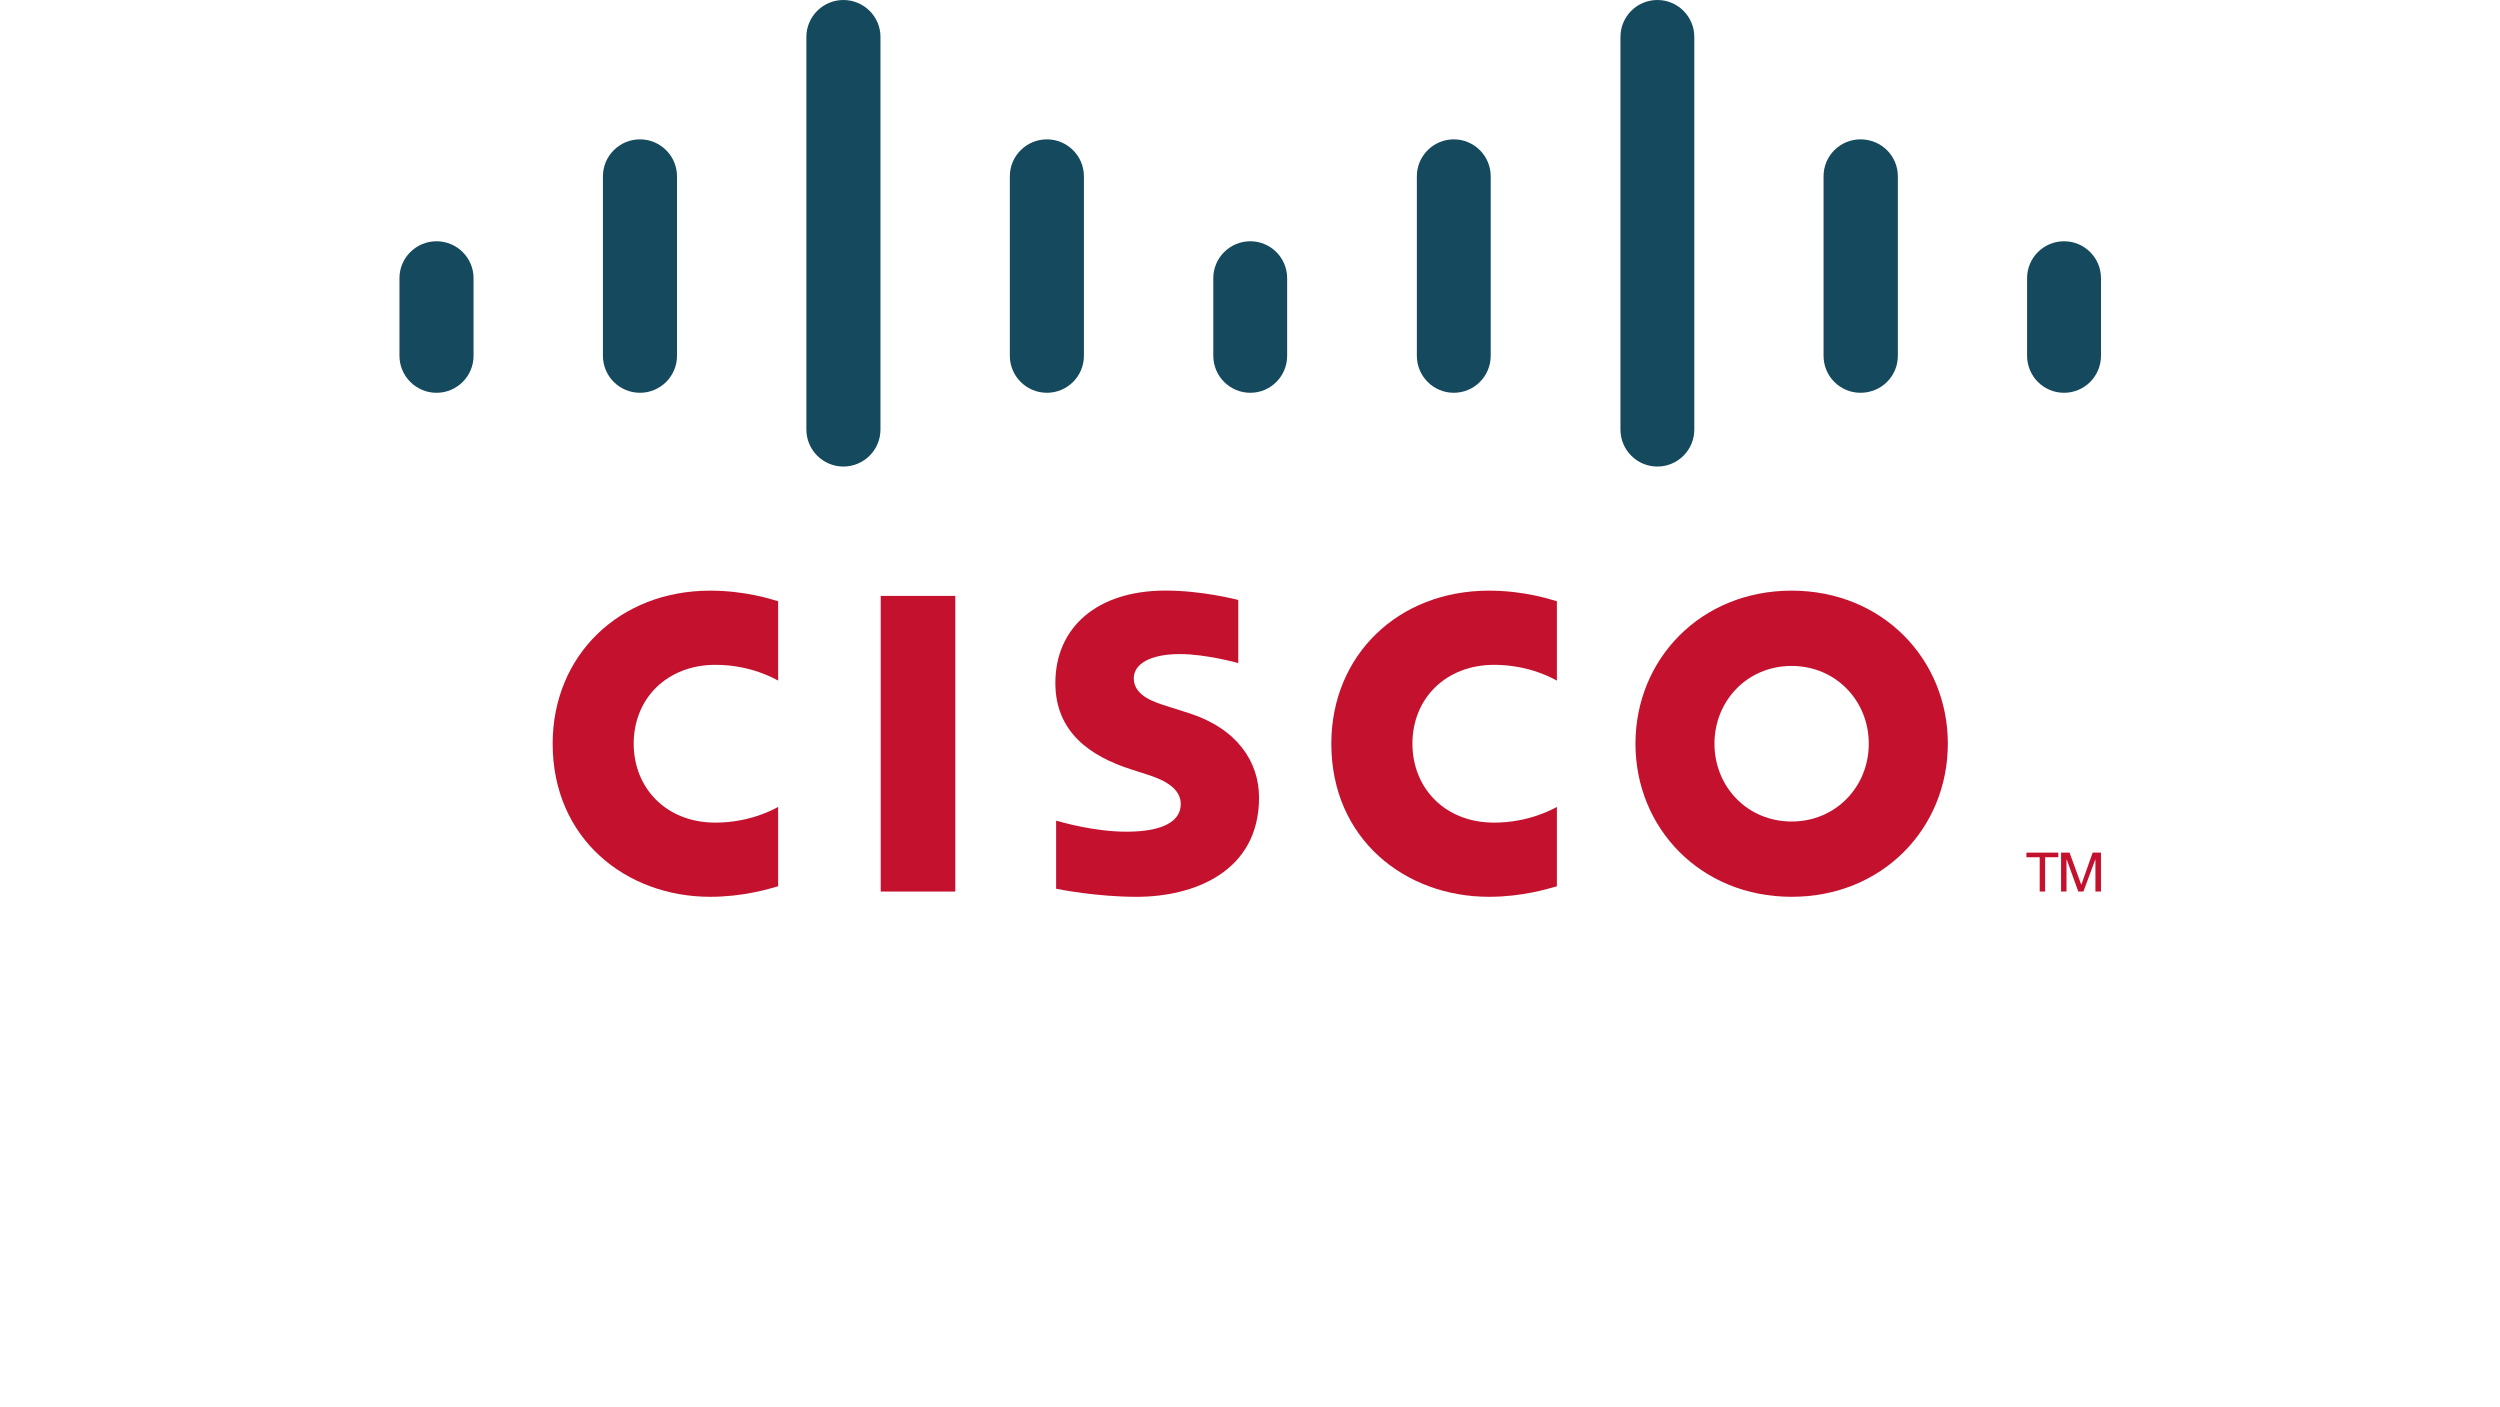
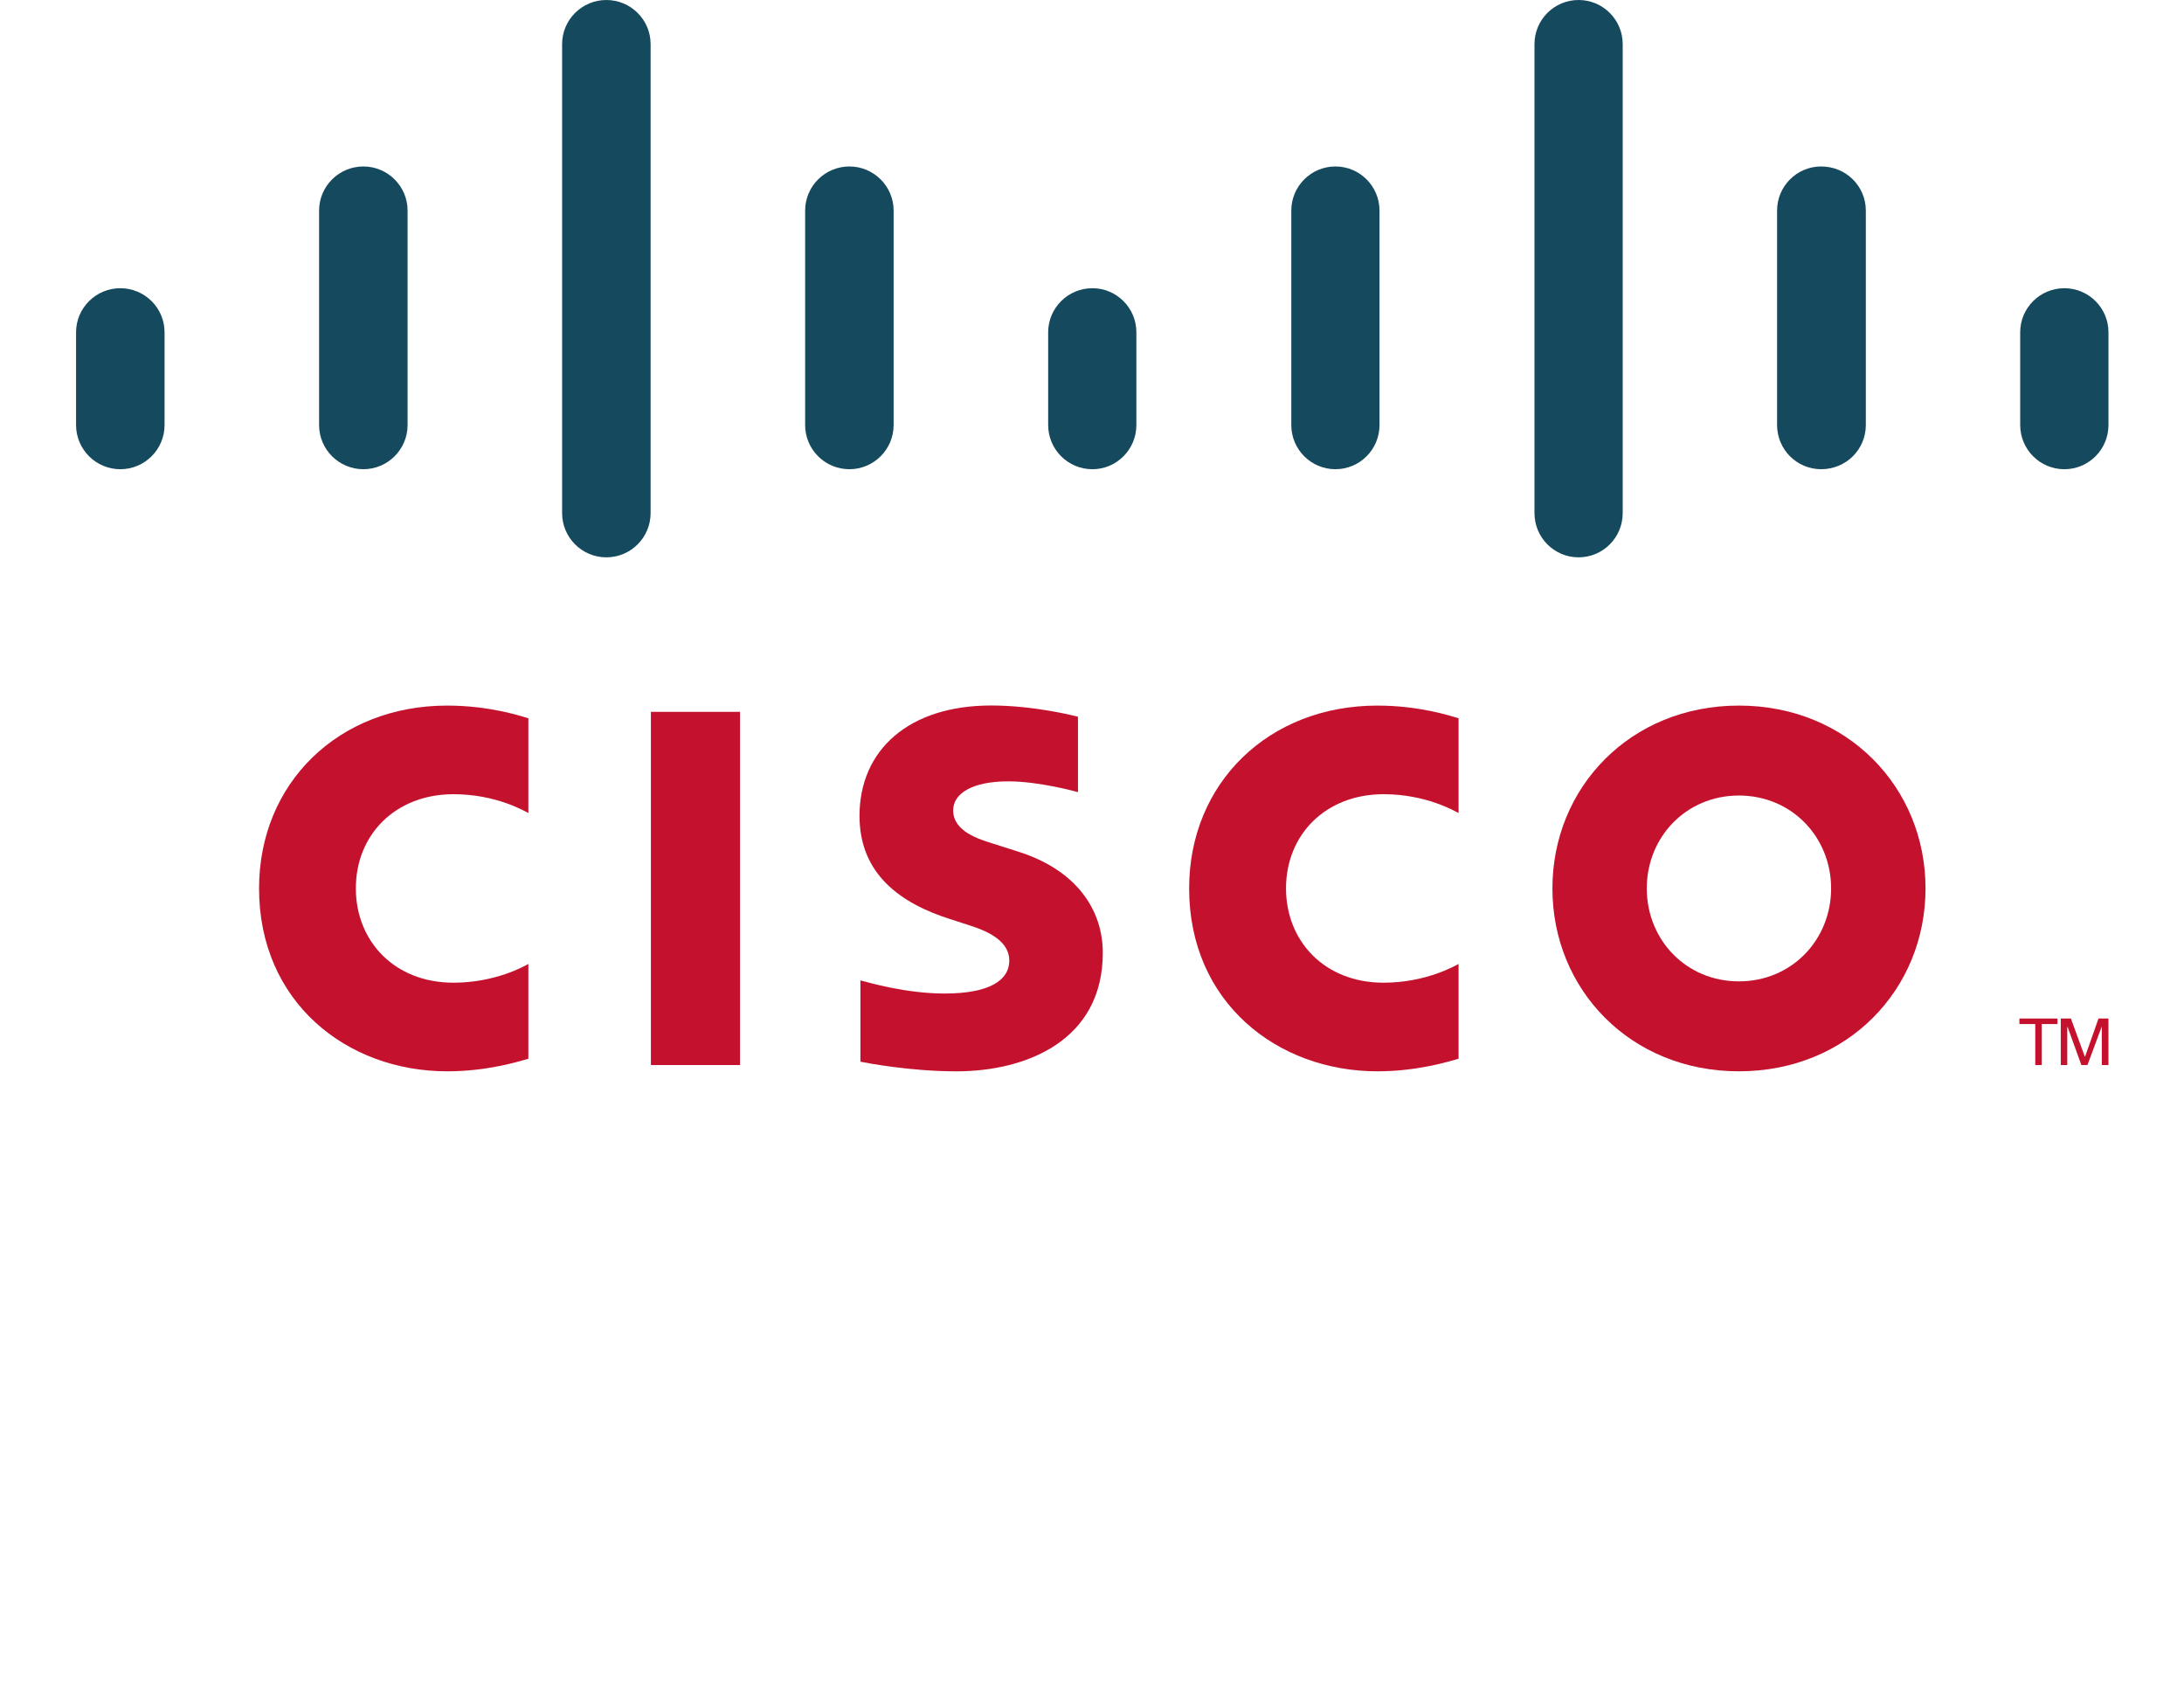
- <svg xmlns="http://www.w3.org/2000/svg" version="1.1" width="50px" height="28.13px" viewBox="0 0 1820 1400">
+ <svg xmlns="http://www.w3.org/2000/svg" version="1.1" width="100%" height="100%" viewBox="0 0 1820 1400">
  <path fill="#c4122e" d="M616.676 887.439h-74.262v-294.298h74.262v294.298z" />
  <path fill="#c4122e" d="M1215.474 677.471c-3.034-1.553-26.957-15.713-62.477-15.713-48.011 0-81.319 33.426-81.319 78.496 0 43.729 31.874 78.567 81.319 78.567 34.908 0 59.208-13.855 62.477-15.619v78.99c-9.315 2.611-34.696 10.468-67.676 10.468-83.53 0-156.852-57.584-156.852-152.406 0-87.882 66.335-152.335 156.852-152.335 34.814 0 60.642 8.492 67.676 10.562v78.99z" />
  <path fill="#c4122e" d="M440.314 677.471c-2.987-1.553-26.863-15.713-62.383-15.713-48.105 0-81.39 33.426-81.39 78.496 0 43.729 31.897 78.567 81.39 78.567 34.908 0 59.184-13.855 62.383-15.619v78.99c-9.221 2.611-34.555 10.468-67.723 10.468-83.483 0-156.711-57.584-156.711-152.406 0-87.882 66.335-152.335 156.711-152.335 34.955 0 60.737 8.492 67.723 10.562v78.99z" />
  <path fill="#c4122e" d="M1449.095 662.86c-44.059 0-76.779 34.673-76.779 77.391 0 42.812 32.721 77.461 76.779 77.461 44.012 0 76.826-34.649 76.826-77.461 0-42.718-32.815-77.391-76.826-77.391zM1604.606 740.251c0 84.189-64.994 152.406-155.511 152.406s-155.417-68.217-155.417-152.406c0-84.048 64.9-152.335 155.417-152.335s155.511 68.287 155.511 152.335z" />
  <path fill="#c4122e" d="M898.303 660.035c-1.106-0.353-32.368-8.986-58.055-8.986-29.757 0-45.941 9.974-45.941 24.111 0 17.925 21.829 24.182 34.038 28.039l20.489 6.516c48.199 15.337 70.169 48.34 70.169 84.189 0 73.933-65.018 98.773-121.849 98.773-39.495 0-76.497-7.269-80.143-8.045v-67.723c6.539 1.647 37.684 10.938 70.122 10.938 36.955 0 53.938-10.797 53.938-27.475 0-14.914-14.702-23.523-33.12-29.31-4.493-1.505-11.244-3.623-15.855-5.128-41.354-13.079-75.838-37.378-75.838-86.094 0-55.044 41.212-91.999 109.664-91.999 36.155 0 70.169 8.774 72.38 9.362v62.83z" />
  <path fill="#15495d" d="M137.135 276.866c0-20.277-16.56-36.719-36.861-36.719s-36.884 16.443-36.884 36.719v77.25c0 20.394 16.584 36.861 36.884 36.861s36.861-16.466 36.861-36.861v-77.25z" />
  <path fill="#15495d" d="M339.652 175.47c0-20.277-16.56-36.767-36.861-36.767-20.324 0-36.884 16.49-36.884 36.767v178.658c0 20.394 16.56 36.837 36.884 36.837 20.3 0 36.861-16.443 36.861-36.837v-178.658z" />
  <path fill="#15495d" d="M542.171 36.743c0-20.277-16.56-36.743-36.861-36.743-20.324 0-36.884 16.466-36.884 36.743v390.788c0 20.394 16.56 36.861 36.884 36.861 20.3 0 36.861-16.466 36.861-36.861v-390.788z" />
  <path fill="#15495d" d="M744.691 175.47c0-20.277-16.56-36.767-36.861-36.767-20.324 0-36.884 16.49-36.884 36.767v178.658c0 20.394 16.56 36.837 36.884 36.837 20.3 0 36.861-16.443 36.861-36.837v-178.658z" />
  <path fill="#15495d" d="M946.979 276.866c0-20.277-16.443-36.719-36.649-36.719-20.3 0-36.861 16.443-36.861 36.719v77.25c0 20.394 16.56 36.861 36.861 36.861 20.206 0 36.649-16.466 36.649-36.861v-77.25z" />
  <path fill="#15495d" d="M1149.59 175.47c0-20.277-16.443-36.767-36.743-36.767-20.277 0-36.767 16.49-36.767 36.767v178.658c0 20.394 16.49 36.837 36.767 36.837 20.3 0 36.743-16.443 36.743-36.837v-178.658z" />
  <path fill="#15495d" d="M1352.246 36.743c0-20.277-16.443-36.743-36.743-36.743-20.324 0-36.767 16.466-36.767 36.743v390.788c0 20.394 16.443 36.861 36.767 36.861 20.3 0 36.743-16.466 36.743-36.861v-390.788z" />
  <path fill="#15495d" d="M1554.857 175.47c0-20.277-16.443-36.767-37.213-36.767-20.3 0-36.743 16.49-36.743 36.767v178.658c0 20.394 16.443 36.837 36.743 36.837 20.771 0 37.213-16.443 37.213-36.837v-178.658z" />
  <path fill="#15495d" d="M1757.054 276.866c0-20.277-16.49-36.719-36.767-36.719-20.3 0-36.79 16.443-36.79 36.719v77.25c0 20.394 16.49 36.861 36.79 36.861 20.277 0 36.767-16.466 36.767-36.861v-77.25z" />
  <path fill="#c4122e" d="M1714.557 848.678v4.611h-13.126v34.132h-5.387v-34.132h-13.196v-4.611h31.709z" />
  <path fill="#c4122e" d="M1717.312 848.678h8.445l11.597 31.78h0.188l11.22-31.78h8.28v38.742h-5.528v-31.756h-0.188l-11.762 31.756h-5.105l-11.479-31.756h-0.259v31.756h-5.41v-38.742z" />
</svg>
